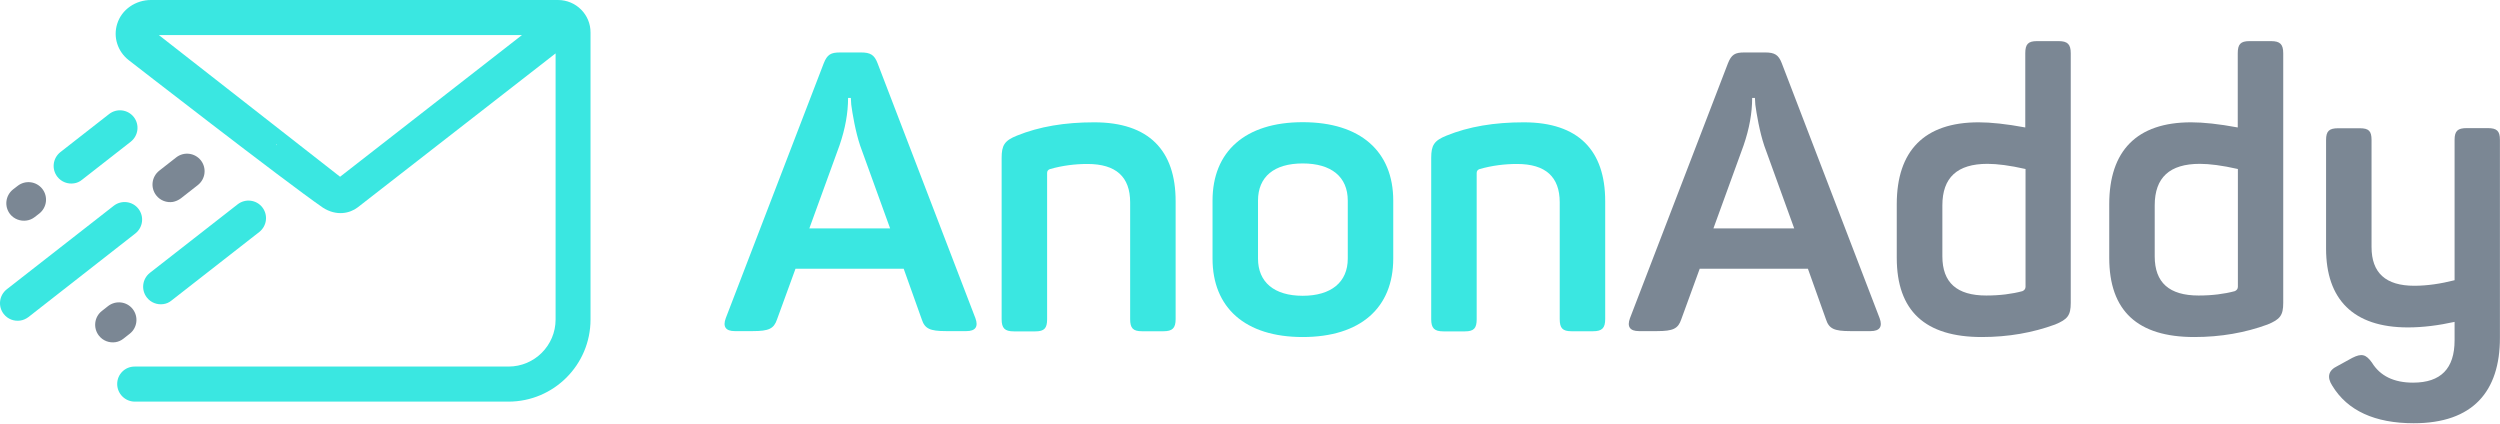
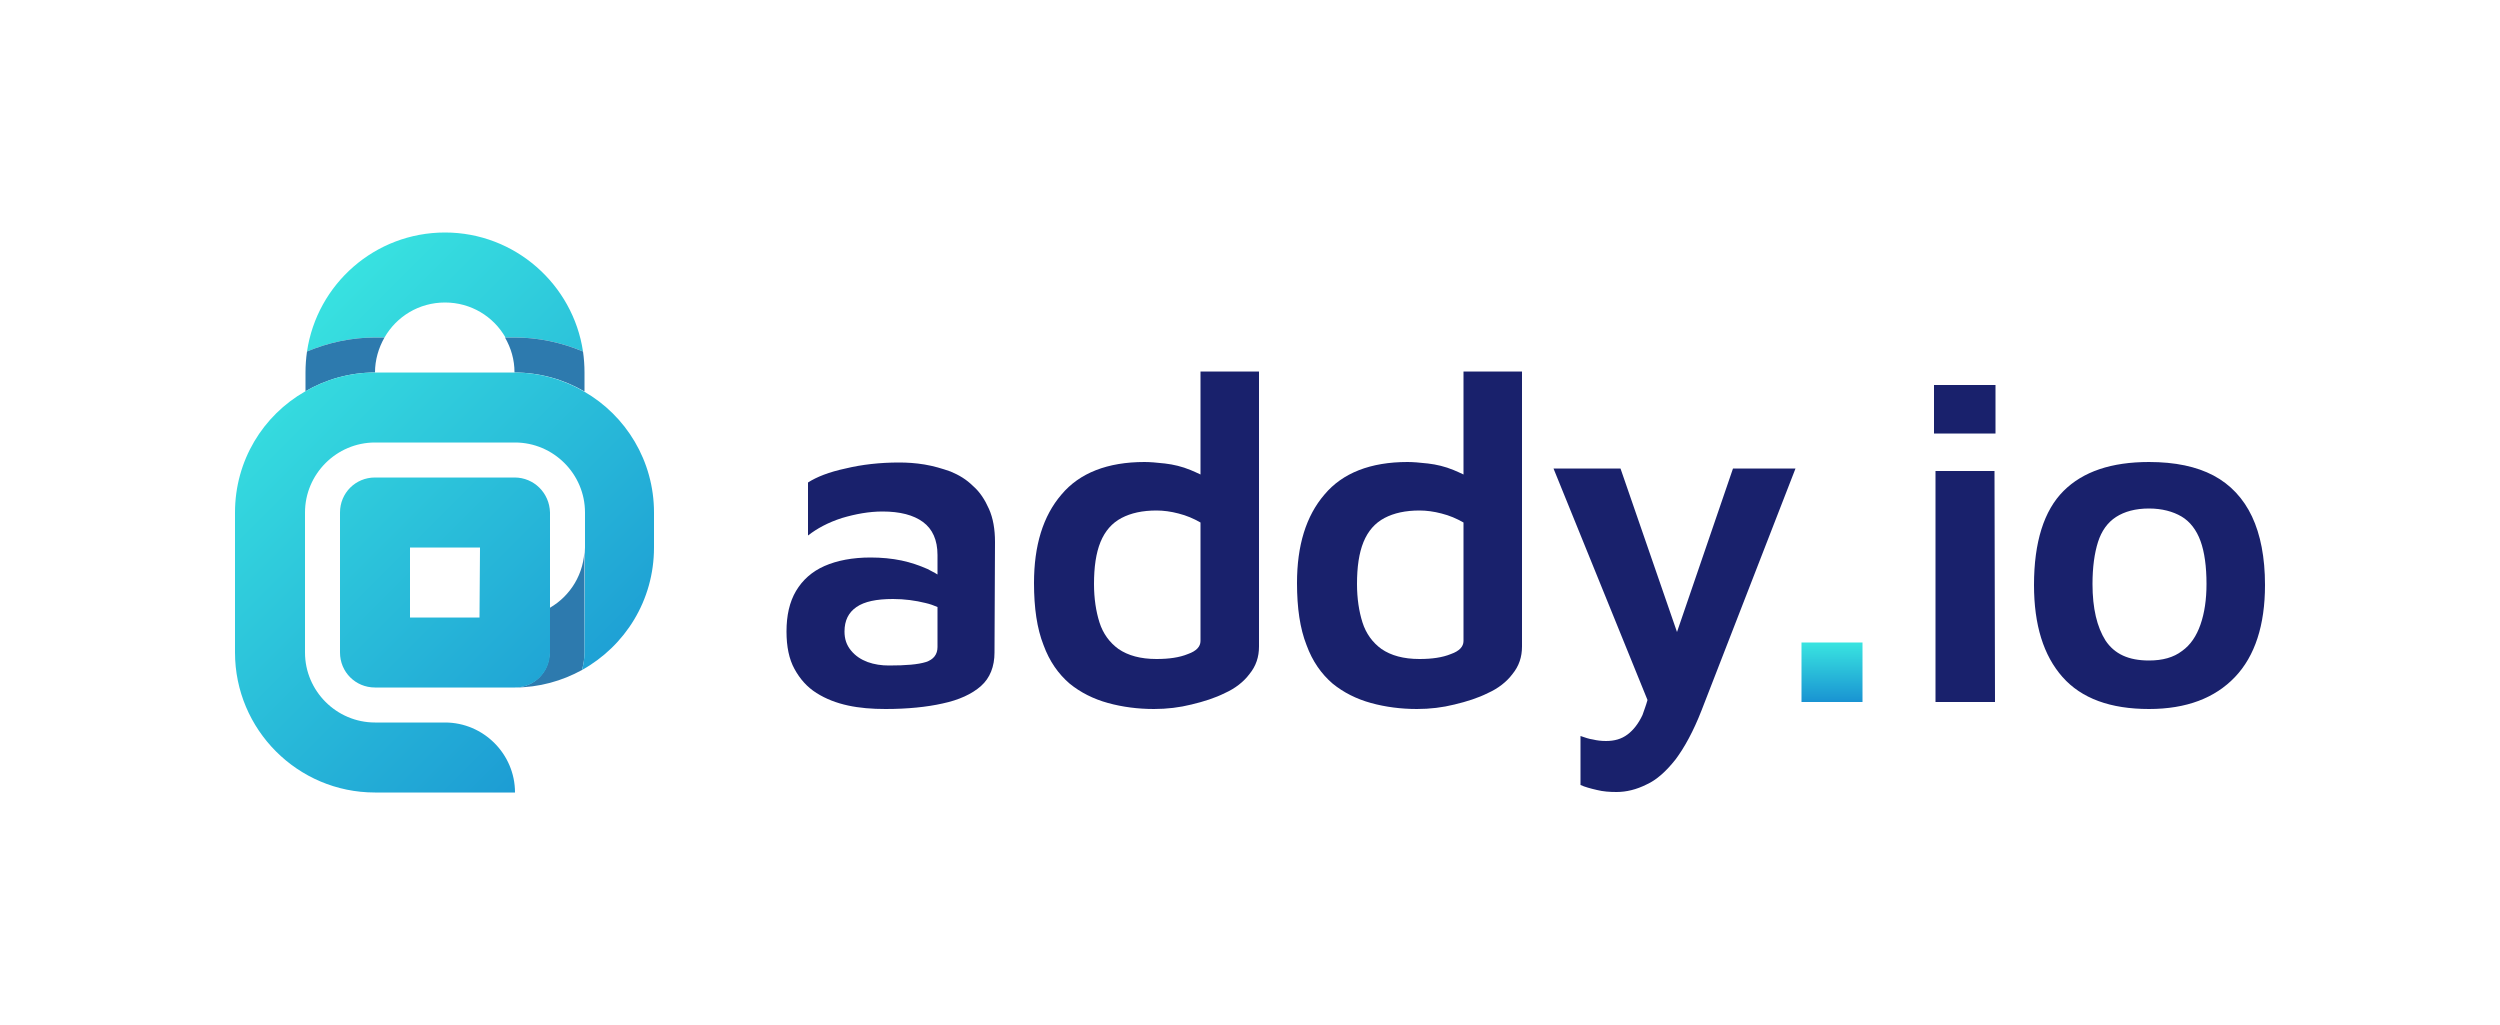
- <svg xmlns="http://www.w3.org/2000/svg" width="295.33" height="50" version="1.1" viewBox="0 0 295.33 50" xml:space="preserve">
+ <svg xmlns="http://www.w3.org/2000/svg" version="1.1" id="Layer_2_00000129175007966906449870000001760049552731448502_" x="0px" y="0px" viewBox="0 0 500 205" style="enable-background:new 0 0 500 205;" xml:space="preserve">
  <style type="text/css">
- 	.st0{fill:#3AE7E1;}
- 	.st1{fill:#7B8794;}
+ 	.st0{fill:#2D7AAE;}
+ 	.st1{fill:url(#SVGID_1_);}
+ 	.st2{fill:url(#SVGID_00000047776746794685512230000010851776137920242868_);}
+ 	.st3{fill:url(#SVGID_00000068635059715059803600000008363880889164595344_);}
+ 	.st4{fill:#19216C;}
+ 	.st5{fill:url(#SVGID_00000077317685220983696650000005976850102330400393_);}
</style>
-   <g id="XMLID_1_" transform="matrix(.15571 0 0 .15571 -8.0487 -6.2909)">
-     <g id="XMLID_29_">
-       <path id="XMLID_41_" class="st0" d="m107.8 179.5c-4.6 0.7-9.5-1-12.6-5-4.5-5.8-3.5-14.1 2.3-18.7l37-28.9c5.8-4.5 14.1-3.5 18.7 2.3 4.5 5.8 3.5 14.1-2.3 18.7l-37 28.9c-1.8 1.5-3.9 2.4-6.1 2.7z" style="fill:#3ae7e1" />
+   <g>
+     <g>
+       <g>
+         <g>
+           <g>
+             <g>
+               <path class="st0" d="M116.9,109.5c0,5.2-2.8,9.7-7,12.1v1.9v7c0,3.9-3.1,7-7,7c4.9,0,9.5-1.3,13.5-3.5        c0.3-1.1,0.5-2.3,0.5-3.5V109.5z" />
+               <linearGradient id="SVGID_1_" gradientUnits="userSpaceOnUse" x1="42.708" y1="135.749" x2="130.681" y2="47.776" gradientTransform="matrix(1 0 0 -1 0 206)">
+                 <stop offset="0" style="stop-color:#3AE7E1" />
+                 <stop offset="0.948" style="stop-color:#1993D2" />
+               </linearGradient>
+               <path class="st1" d="M102.9,95.5H75c-3.9,0-7,3.1-7,7v28c0,3.9,3.1,7,7,7h28c3.9,0,7-3.1,7-7v-7v-1.9v-19.1        C109.9,98.6,106.8,95.5,102.9,95.5z M95.9,123.5H82v-14h14L95.9,123.5L95.9,123.5z" />
+             </g>
+             <g>
+               <g>
+                 <linearGradient id="SVGID_00000133497581833190088830000011359831797951217313_" gradientUnits="userSpaceOnUse" x1="67.759" y1="160.8" x2="155.732" y2="72.827" gradientTransform="matrix(1 0 0 -1 0 206)">
+                   <stop offset="0" style="stop-color:#3AE7E1" />
+                   <stop offset="0.948" style="stop-color:#1993D2" />
+                 </linearGradient>
+                 <path style="fill:url(#SVGID_00000133497581833190088830000011359831797951217313_);" d="M76.9,67.5c2.4-4.2,6.9-7,12.1-7         s9.7,2.8,12.1,7h1.9c4.7,0,9.3,1,13.6,2.8c-2-13.4-13.6-23.8-27.6-23.8S63.4,56.8,61.4,70.3c4.3-1.8,8.9-2.8,13.6-2.8H76.9z" />
+                 <path class="st0" d="M61,78.3c4.1-2.4,8.9-3.8,14-3.8c0-2.5,0.7-4.9,1.9-7H75c-4.7,0-9.3,1-13.6,2.8         c-0.2,1.4-0.3,2.8-0.3,4.2v3.8H61z" />
+                 <path class="st0" d="M101,67.5c1.2,2.1,1.9,4.4,1.9,7c5.1,0,9.9,1.4,14,3.8v-3.8c0-1.4-0.1-2.8-0.3-4.2         c-4.3-1.8-8.9-2.8-13.6-2.8H101z" />
+               </g>
+               <linearGradient id="SVGID_00000095339857216016244530000015244439318020201364_" gradientUnits="userSpaceOnUse" x1="42.676" y1="135.717" x2="130.649" y2="47.744" gradientTransform="matrix(1 0 0 -1 0 206)">
+                 <stop offset="0" style="stop-color:#3AE7E1" />
+                 <stop offset="0.948" style="stop-color:#1993D2" />
+               </linearGradient>
+               <path style="fill:url(#SVGID_00000095339857216016244530000015244439318020201364_);" d="M116.9,130.5c0,1.2-0.2,2.4-0.5,3.5        c8.6-4.8,14.4-13.9,14.4-24.5v-7c0-10.3-5.6-19.4-14-24.2c-4.1-2.4-8.9-3.8-14-3.8H75c-5.1,0-9.9,1.4-14,3.8        c-8.4,4.8-14,13.8-14,24.2v28c0,15.4,12.5,28,28,28h28l0,0c0-7.7-6.3-14-14-14l0,0H75c-7.7,0-14-6.3-14-14v-28        c0-7.7,6.3-14,14-14h28c7.7,0,14,6.3,14,14v7L116.9,130.5L116.9,130.5z" />
+             </g>
+           </g>
+         </g>
+       </g>
    </g>
-     <g id="XMLID_30_">
-       <path id="XMLID_40_" class="st1" d="m71.9 207.7c-4.6 0.7-9.5-1-12.6-4.9-4.5-5.8-3.5-14.1 2.3-18.7l3.5-2.7c5.8-4.5 14.1-3.5 18.7 2.3 4.5 5.8 3.5 14.1-2.3 18.7l-3.5 2.7c-1.8 1.4-3.9 2.3-6.1 2.6z" style="fill:#7b8794" />
-     </g>
-     <g id="XMLID_31_">
-       <path id="XMLID_39_" class="st0" d="m67.1 283.6c-4.6 0.7-9.5-1-12.6-5-4.5-5.8-3.5-14.1 2.3-18.7l81.2-63.4c5.8-4.5 14.2-3.5 18.7 2.3s3.5 14.1-2.3 18.7l-81.2 63.5c-1.9 1.4-4 2.3-6.1 2.6z" style="fill:#3ae7e1" />
-     </g>
-     <g id="XMLID_34_">
-       <path id="XMLID_38_" class="st1" d="m182.8 193.6c-4.6 0.7-9.5-1-12.6-5-4.5-5.8-3.5-14.1 2.3-18.7l12.9-10.1c5.8-4.5 14.1-3.5 18.7 2.3 4.5 5.8 3.5 14.1-2.3 18.7l-12.9 10.1c-1.9 1.4-4 2.3-6.1 2.7z" style="fill:#7b8794" />
-     </g>
-     <g id="XMLID_32_">
-       <path id="XMLID_37_" class="st0" d="m175.7 271.1c-4.6 0.7-9.5-1-12.6-5-4.5-5.8-3.5-14.1 2.3-18.7l66.6-52c5.8-4.5 14.2-3.5 18.7 2.3s3.5 14.1-2.3 18.7l-66.6 52c-1.8 1.5-3.9 2.4-6.1 2.7z" style="fill:#3ae7e1" />
-     </g>
-     <path id="XMLID_36_" class="st1" d="m139.3 300c-4.6 0.7-9.5-1-12.6-5-4.5-5.8-3.5-14.2 2.3-18.7l4.7-3.7c5.8-4.5 14.2-3.5 18.7 2.3s3.5 14.2-2.3 18.7l-4.7 3.7c-1.9 1.5-4 2.4-6.1 2.7z" style="fill:#7b8794" />
-     <path id="XMLID_44_" class="st0" d="m475 40.4h-308.8c-11.5 0-22.2 7.1-25.6 18.1-1.6 5.1-1.5 10.3 0 15 1.5 4.8 4.5 9.2 8.7 12.5 0 0 118.3 91.9 147.3 111.9 10.4 6.7 20.5 4.4 26.5-0.2l150.1-116.8v201.9c0 19.7-16 35.7-35.7 35.7h-283.7c-7.3 0-13.2 5.9-13.2 13.2 0 7.4 6 13.4 13.4 13.4h283.4c34.4 0 62.3-27.9 62.3-62.3v-217.7c0.1-13.6-11-24.7-24.7-24.7zm-213.6 110.1 0.1-0.7 0.4 0.6zm48.3 24-137.5-107.5h275.5z" style="fill:#3ae7e1" />
-     <g id="XMLID_81_">
-       <g id="XMLID_4_">
-         <path id="XMLID_25_" class="st0" d="m791.7 281.8c2.4 6.5 0 9.8-6.8 9.8h-15.5c-12.2 0-16.1-1.8-18.4-8.9l-13.7-38.4h-82.1l-14 38.4c-2.4 7.1-6.2 8.9-18.4 8.9h-13.7c-6.8 0-9.2-3.3-6.8-9.8l74.3-193.3c2.7-6.8 5.4-8.3 12.5-8.3h15.8c7.1 0 10.1 1.8 12.5 8zm-87.4-130.8c-3.6-10.7-5.9-24.4-6.8-31.2l-0.3-5.1h-2.1c0 11.3-2.1 23.2-6.5 36l-22.9 63h61.3z" style="fill:#3ae7e1" />
-         <path id="XMLID_28_" class="st0" d="m881.8 133.2c41.6 0 61.8 21.4 61.8 59.8v89.5c0 6.8-2.4 9.2-9.2 9.2h-16.4c-6.8 0-8.9-2.4-8.9-9.2v-88.6c0-19.3-10.7-29.1-32.4-29.1-9.5 0-19 1.2-28.5 3.9-1.5 0.6-2.1 1.5-2.1 3v110.9c0 6.8-2.1 9.2-8.9 9.2h-16.4c-6.8 0-9.2-2.4-9.2-9.2v-122.4c0-9.5 2.1-13.1 11.6-16.9 17-6.9 36.3-10.1 58.6-10.1z" style="fill:#3ae7e1" />
-         <path id="XMLID_65_" class="st0" d="m971.6 192.6c0-37.2 24.7-59.5 68.4-59.5 44 0 68.7 22.3 68.7 59.5v44c0 37.2-24.7 59.5-68.7 59.5-43.7 0-68.4-22.3-68.4-59.5zm102.6 0c0-18.1-12.5-28.2-34.2-28.2s-33.9 10.1-33.9 28.2v44c0 17.8 12.2 28.2 33.9 28.2s34.2-10.4 34.2-28.2z" style="fill:#3ae7e1" />
-         <path id="XMLID_68_" class="st0" d="m1207.7 133.2c41.6 0 61.8 21.4 61.8 59.8v89.5c0 6.8-2.4 9.2-9.2 9.2h-16.4c-6.8 0-8.9-2.4-8.9-9.2v-88.6c0-19.3-10.7-29.1-32.4-29.1-9.5 0-19 1.2-28.5 3.9-1.5 0.6-2.1 1.5-2.1 3v110.9c0 6.8-2.1 9.2-8.9 9.2h-16.4c-6.8 0-9.2-2.4-9.2-9.2v-122.4c0-9.5 2.1-13.1 11.6-16.9 16.9-6.9 36.3-10.1 58.6-10.1z" style="fill:#3ae7e1" />
+     <g>
+       <g>
+         <path class="st4" d="M194.6,97.2c-1.3-1.3-2.8-2.2-4.5-2.9c-1.7-0.6-3.4-1.1-5.2-1.4c-1.8-0.3-3.5-0.4-5.1-0.4     c-3.8,0-7.4,0.4-10.7,1.2c-3.3,0.7-5.8,1.7-7.5,2.8v10.6c1.8-1.4,4-2.6,6.8-3.5c2.7-0.8,5.4-1.3,8.1-1.3c3.5,0,6.2,0.7,8.1,2.1     c1.9,1.4,2.9,3.6,2.9,6.6v3.9c-0.6-0.4-1.3-0.7-2-1.1c-1.6-0.7-3.3-1.3-5.2-1.7c-1.9-0.4-4-0.6-6.2-0.6c-3.6,0-6.7,0.6-9.2,1.7     c-2.5,1.1-4.4,2.8-5.7,5s-1.9,4.9-1.9,8.1c0,3,0.5,5.5,1.6,7.5c1.1,2,2.5,3.6,4.4,4.8c1.9,1.2,4,2,6.3,2.5     c2.3,0.5,4.8,0.7,7.5,0.7c4.4,0,8.3-0.4,11.4-1.1c3.3-0.7,5.9-1.9,7.7-3.5c1.8-1.6,2.7-3.9,2.7-6.7l0.1-22.1     c0-2.6-0.4-4.8-1.2-6.6S196,98.4,194.6,97.2z M185.2,132.4c-1.6,0.5-4,0.7-7.4,0.7c-1.5,0-2.9-0.2-4.3-0.7     c-1.3-0.5-2.4-1.2-3.3-2.3c-0.9-1.1-1.3-2.3-1.3-3.8c0-2.2,0.8-3.8,2.4-4.9c1.6-1.1,4-1.6,7.3-1.6c2.3,0,4.5,0.3,6.5,0.8     c0.9,0.2,1.7,0.5,2.4,0.8v8C187.5,130.9,186.7,131.9,185.2,132.4z" />
+         <path class="st4" d="M240.1,94.9c-0.6-0.3-1.3-0.6-2-0.9c-1.7-0.7-3.4-1.1-5.1-1.3c-1.7-0.2-3.1-0.3-4.1-0.3     c-7.4,0-13,2.2-16.6,6.5c-3.7,4.3-5.5,10.2-5.5,17.7c0,5,0.6,9.1,1.9,12.4c1.2,3.3,3,5.8,5.2,7.7c2.2,1.8,4.8,3.1,7.7,3.9     c2.9,0.8,6,1.2,9.2,1.2c2.6,0,5.1-0.3,7.5-0.9c2.5-0.6,4.7-1.3,6.7-2.3c2-0.9,3.7-2.2,4.9-3.8c1.3-1.6,1.9-3.4,1.9-5.5v-55h-11.7     V94.9z M240.1,128.2c0,1.1-0.8,2-2.5,2.6c-1.7,0.7-3.8,1-6.3,1c-3.2,0-5.7-0.7-7.6-2c-1.8-1.3-3.1-3.1-3.8-5.3s-1.1-4.8-1.1-7.7     c0-3.4,0.4-6.2,1.3-8.4c0.9-2.2,2.3-3.8,4.2-4.8c1.9-1,4.2-1.5,7-1.5c1.4,0,2.9,0.2,4.4,0.6c1.6,0.4,3,1,4.4,1.8V128.2z" />
+         <path class="st4" d="M292.7,94.9c-0.6-0.3-1.3-0.6-2-0.9c-1.7-0.7-3.4-1.1-5.1-1.3s-3.1-0.3-4.1-0.3c-7.4,0-13,2.2-16.6,6.5     c-3.7,4.3-5.5,10.2-5.5,17.7c0,5,0.6,9.1,1.9,12.4c1.2,3.3,3,5.8,5.2,7.7c2.2,1.8,4.8,3.1,7.7,3.9c2.9,0.8,6,1.2,9.2,1.2     c2.6,0,5.1-0.3,7.5-0.9c2.5-0.6,4.7-1.3,6.7-2.3c2-0.9,3.7-2.2,4.9-3.8c1.3-1.6,1.9-3.4,1.9-5.5v-55h-11.7V94.9z M292.7,128.2     c0,1.1-0.8,2-2.5,2.6c-1.7,0.7-3.8,1-6.3,1c-3.2,0-5.7-0.7-7.6-2c-1.8-1.3-3.1-3.1-3.8-5.3s-1.1-4.8-1.1-7.7     c0-3.4,0.4-6.2,1.3-8.4c0.9-2.2,2.3-3.8,4.2-4.8c1.9-1,4.2-1.5,7-1.5c1.4,0,2.9,0.2,4.4,0.6c1.6,0.4,3,1,4.4,1.8V128.2z" />
+         <path class="st4" d="M346.6,93.7l-11.2,32.7l-11.3-32.7h-13.4l18.8,46.3c-0.3,1.1-0.7,2.1-1,3c-0.8,1.7-1.8,3-3,3.9     c-1.2,0.9-2.6,1.3-4.3,1.3c-0.9,0-1.8-0.1-2.6-0.3c-0.8-0.1-1.6-0.4-2.5-0.7v9.8c0.9,0.4,2,0.7,3.3,1c1.2,0.3,2.5,0.4,3.9,0.4     c2,0,4-0.5,6-1.5c2-0.9,3.9-2.6,5.8-5c1.8-2.4,3.6-5.7,5.2-9.8l18.8-48.4H346.6z" />
      </g>
-       <g id="XMLID_24_">
-         <path id="XMLID_70_" class="st1" d="m1477.7 281.8c2.4 6.5 0 9.8-6.8 9.8h-15.5c-12.2 0-16.1-1.8-18.4-8.9l-13.7-38.4h-82.1l-14 38.4c-2.4 7.1-6.2 8.9-18.4 8.9h-13.7c-6.8 0-9.2-3.3-6.8-9.8l74.3-193.3c2.7-6.8 5.4-8.3 12.5-8.3h15.8c7.1 0 10.1 1.8 12.5 8zm-87.5-130.8c-3.6-10.7-5.9-24.4-6.8-31.2l-0.3-5.1h-2.1c0 11.3-2.1 23.2-6.5 36l-22.9 63h61.3z" style="fill:#7b8794" />
-         <path id="XMLID_73_" class="st1" d="m1490.7 195.3c0-40.4 20.8-62.1 62.1-62.1 9.2 0 20.8 1.2 35.4 3.9v-56.3c0-6.8 2.1-9.2 8.9-9.2h16.4c6.8 0 9.2 2.4 9.2 9.2v189.4c0 9.5-2.4 12.5-11.9 16.4-16.9 6.2-35.4 9.5-55.6 9.5-43.1 0-64.5-19.9-64.5-60.1zm97.6-26.7c-11.9-2.7-21.4-3.9-28.8-3.9-22.9 0-34.2 10.4-34.2 31.5v38.7c0 19.9 11 29.7 33.3 29.7 10.4 0 19.6-1.2 27.4-3.3 1.5-0.6 2.4-1.8 2.4-3.3v-89.4z" style="fill:#7b8794" />
-         <path id="XMLID_76_" class="st1" d="m1651.9 195.3c0-40.4 20.8-62.1 62.1-62.1 9.2 0 20.8 1.2 35.4 3.9v-56.3c0-6.8 2.1-9.2 8.9-9.2h16.4c6.8 0 9.2 2.4 9.2 9.2v189.4c0 9.5-2.4 12.5-11.9 16.4-16.9 6.2-35.4 9.5-55.6 9.5-43.1 0-64.5-19.9-64.5-60.1zm97.5-26.7c-11.9-2.7-21.4-3.9-28.8-3.9-22.9 0-34.2 10.4-34.2 31.5v38.7c0 19.9 11 29.7 33.3 29.7 10.4 0 19.6-1.2 27.4-3.3 1.5-0.6 2.4-1.8 2.4-3.3v-89.4z" style="fill:#7b8794" />
-         <path id="XMLID_79_" class="st1" d="m1939.1 137.6c6.8 0 9.2 2.1 9.2 8.9v150.2c0 40.7-20.5 64.8-65.4 64.8-29.4 0-50.3-9.5-61.8-28.5-4.2-6.5-3-11.6 3.9-14.9l11.3-6.2c7.1-3.6 10.4-2.7 14.9 3.6 6.2 10.1 16.6 15.2 31.2 15.2 21.1 0 31.5-10.7 31.5-32.1v-14c-12.2 2.7-24.1 4.2-35.4 4.2-41.6 0-62.1-21.4-62.1-59.8v-82.4c0-6.8 2.4-8.9 9.2-8.9h16.4c6.8 0 8.9 2.1 8.9 8.9v81.2c0 19.6 10.7 29.4 32.4 29.4 9.8 0 19.9-1.5 30.6-4.2v-106.5c0-6.8 2.4-8.9 9.2-8.9z" style="fill:#7b8794" />
-       </g>
+       <linearGradient id="SVGID_00000056422304933101961500000013808243367702213549_" gradientUnits="userSpaceOnUse" x1="366.4" y1="77.811" x2="366.4" y2="64.922" gradientTransform="matrix(1 0 0 -1 0 206)">
+         <stop offset="0" style="stop-color:#3AE7E1" />
+         <stop offset="0.948" style="stop-color:#1993D2" />
+       </linearGradient>
+       <path style="fill:url(#SVGID_00000056422304933101961500000013808243367702213549_);" d="M360.3,140.4v-11.9h12.2v11.9H360.3z" />
+       <path class="st4" d="M386.8,86.7V77h12.3v9.7H386.8z M387.1,140.4V94.2h11.8l0.1,46.2H387.1z" />
+       <path class="st4" d="M429.8,141.8c-7.7,0-13.5-2.1-17.3-6.4c-3.8-4.3-5.7-10.4-5.7-18.4c0-8.6,2-14.9,5.9-18.8    c3.9-3.9,9.6-5.8,17.1-5.8c5.2,0,9.5,0.9,12.9,2.7c3.4,1.8,6,4.6,7.7,8.2s2.6,8.2,2.6,13.7c0,8-2,14.2-6,18.4    C443,139.6,437.3,141.8,429.8,141.8z M429.8,132.1c2.7,0,4.9-0.6,6.6-1.9c1.7-1.2,2.9-3,3.7-5.3c0.8-2.3,1.2-5,1.2-8.1    c0-3.5-0.4-6.4-1.2-8.6c-0.8-2.2-2.1-3.9-3.8-4.9c-1.7-1-3.9-1.6-6.5-1.6c-2.7,0-4.9,0.6-6.6,1.7s-2.9,2.8-3.6,5s-1.1,5-1.1,8.4    c0,4.9,0.9,8.6,2.6,11.3C422.9,130.8,425.7,132.1,429.8,132.1z" />
    </g>
  </g>
</svg>
